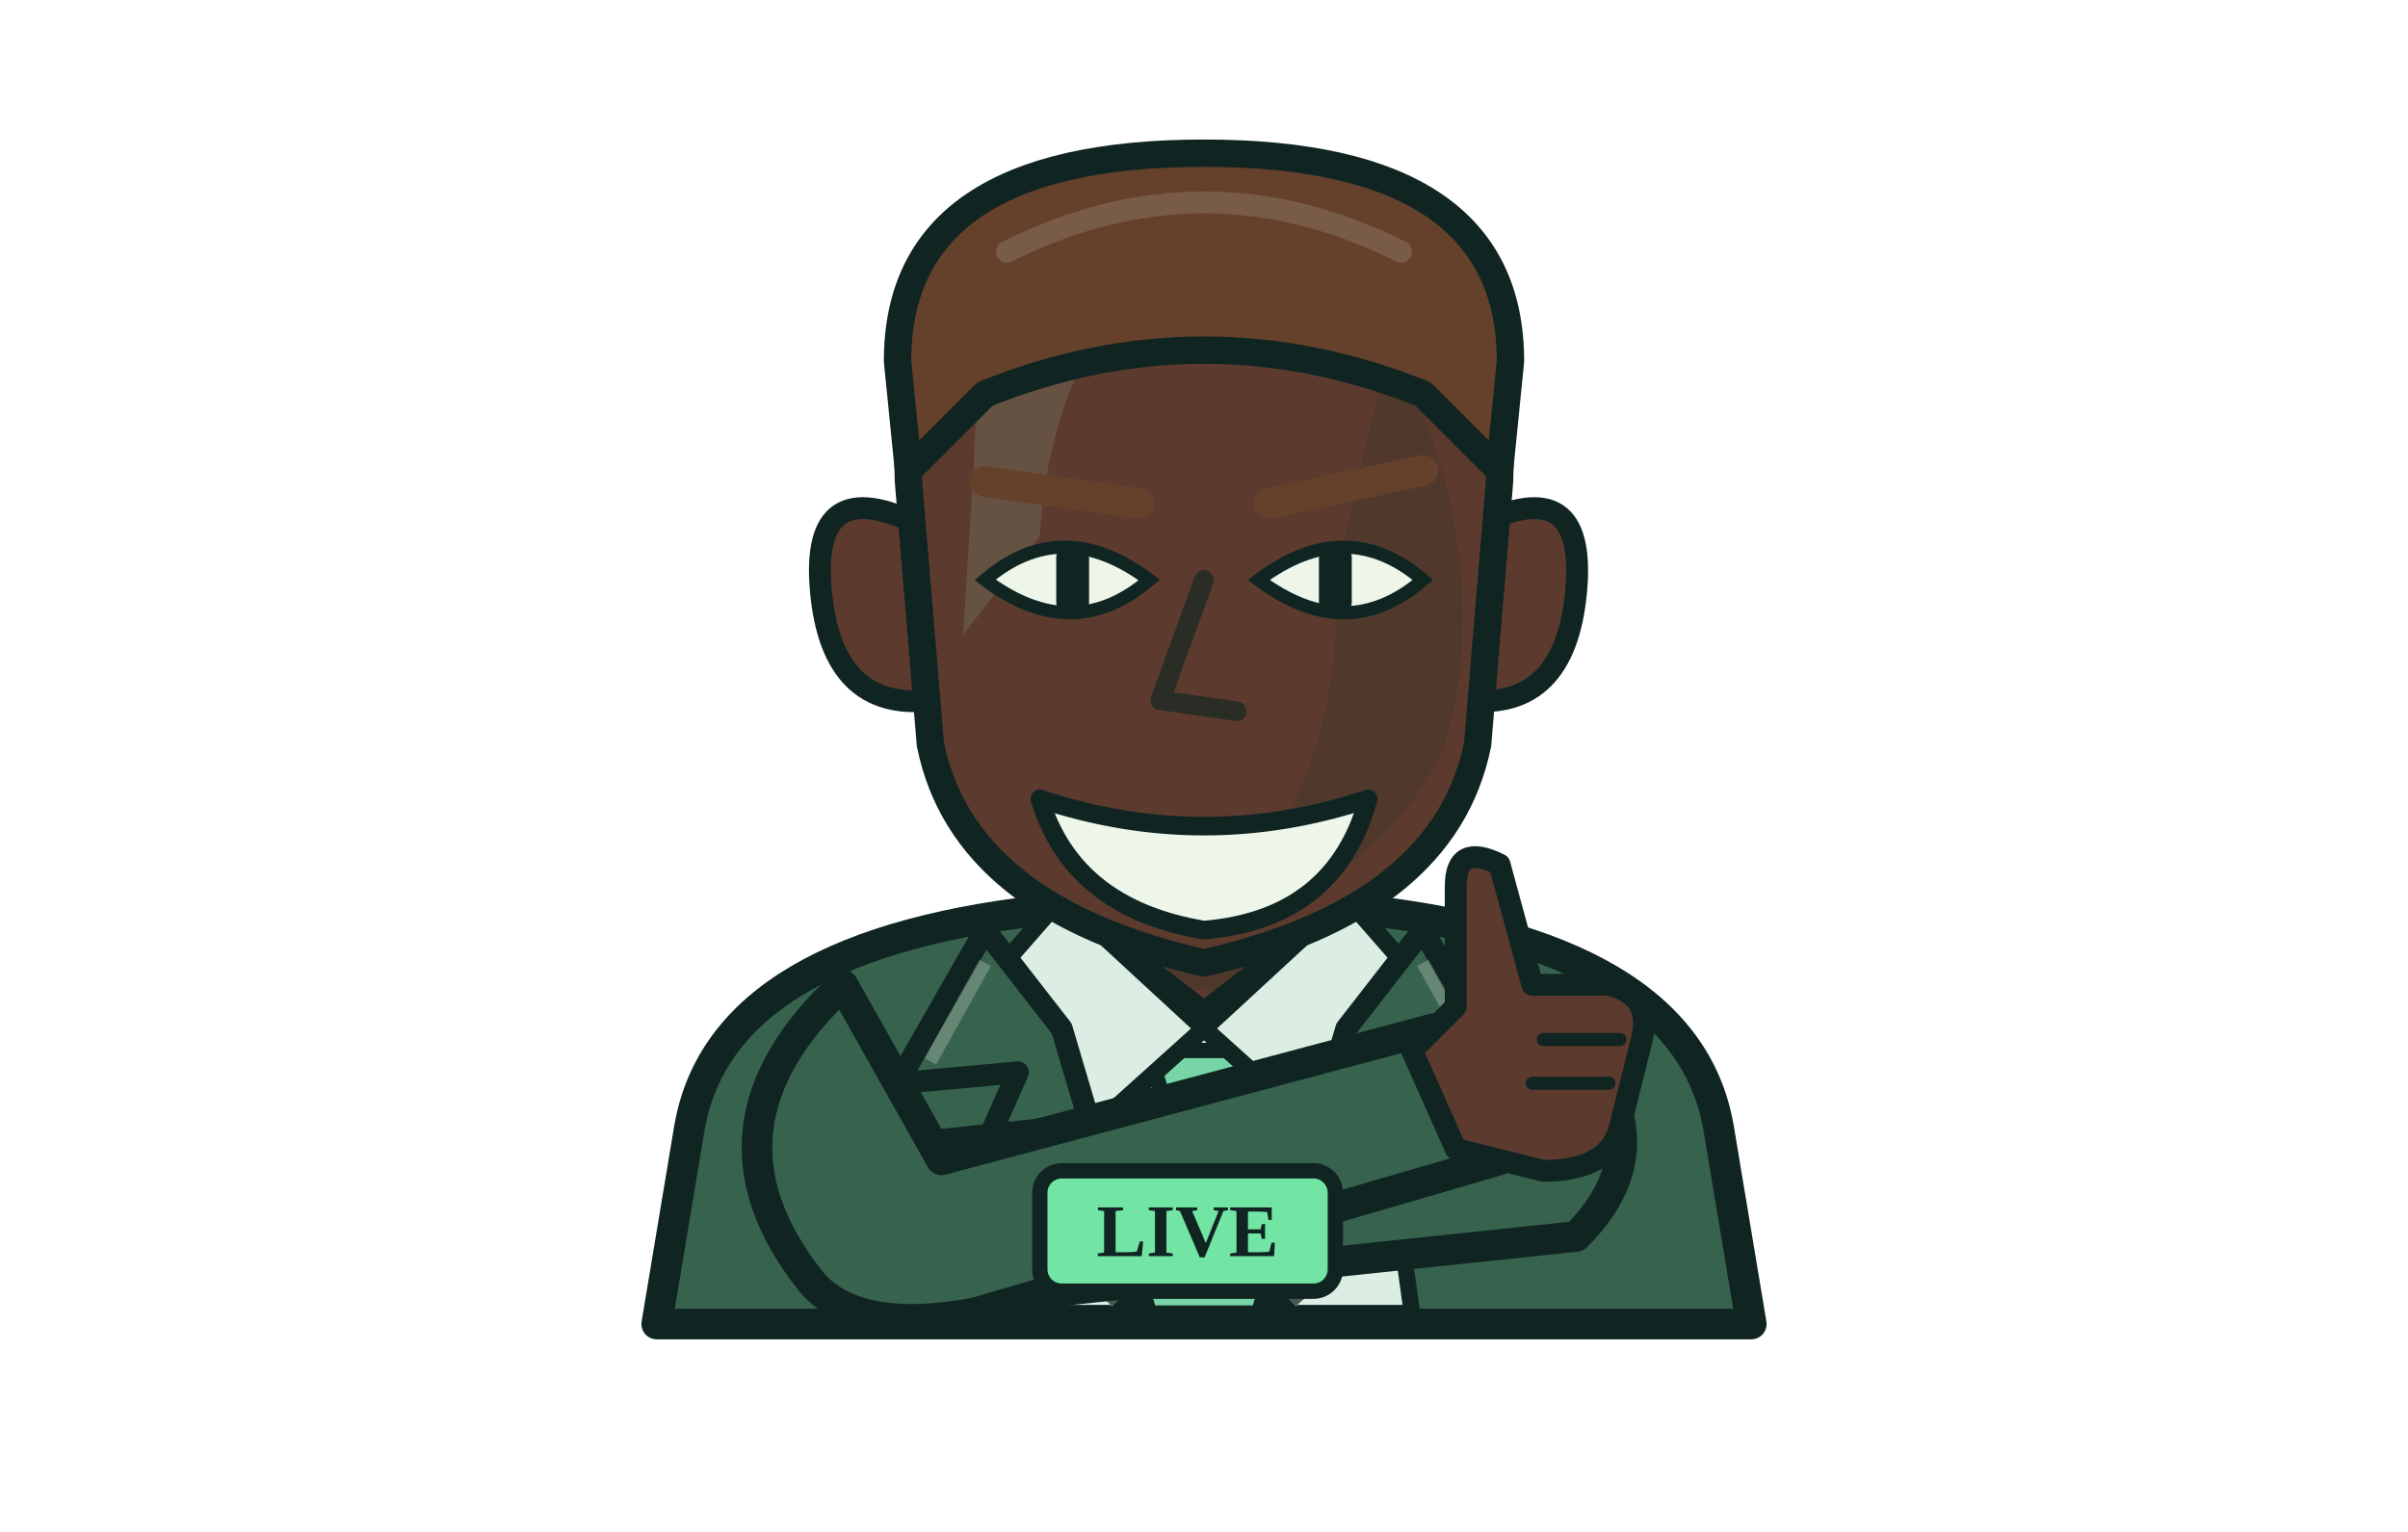
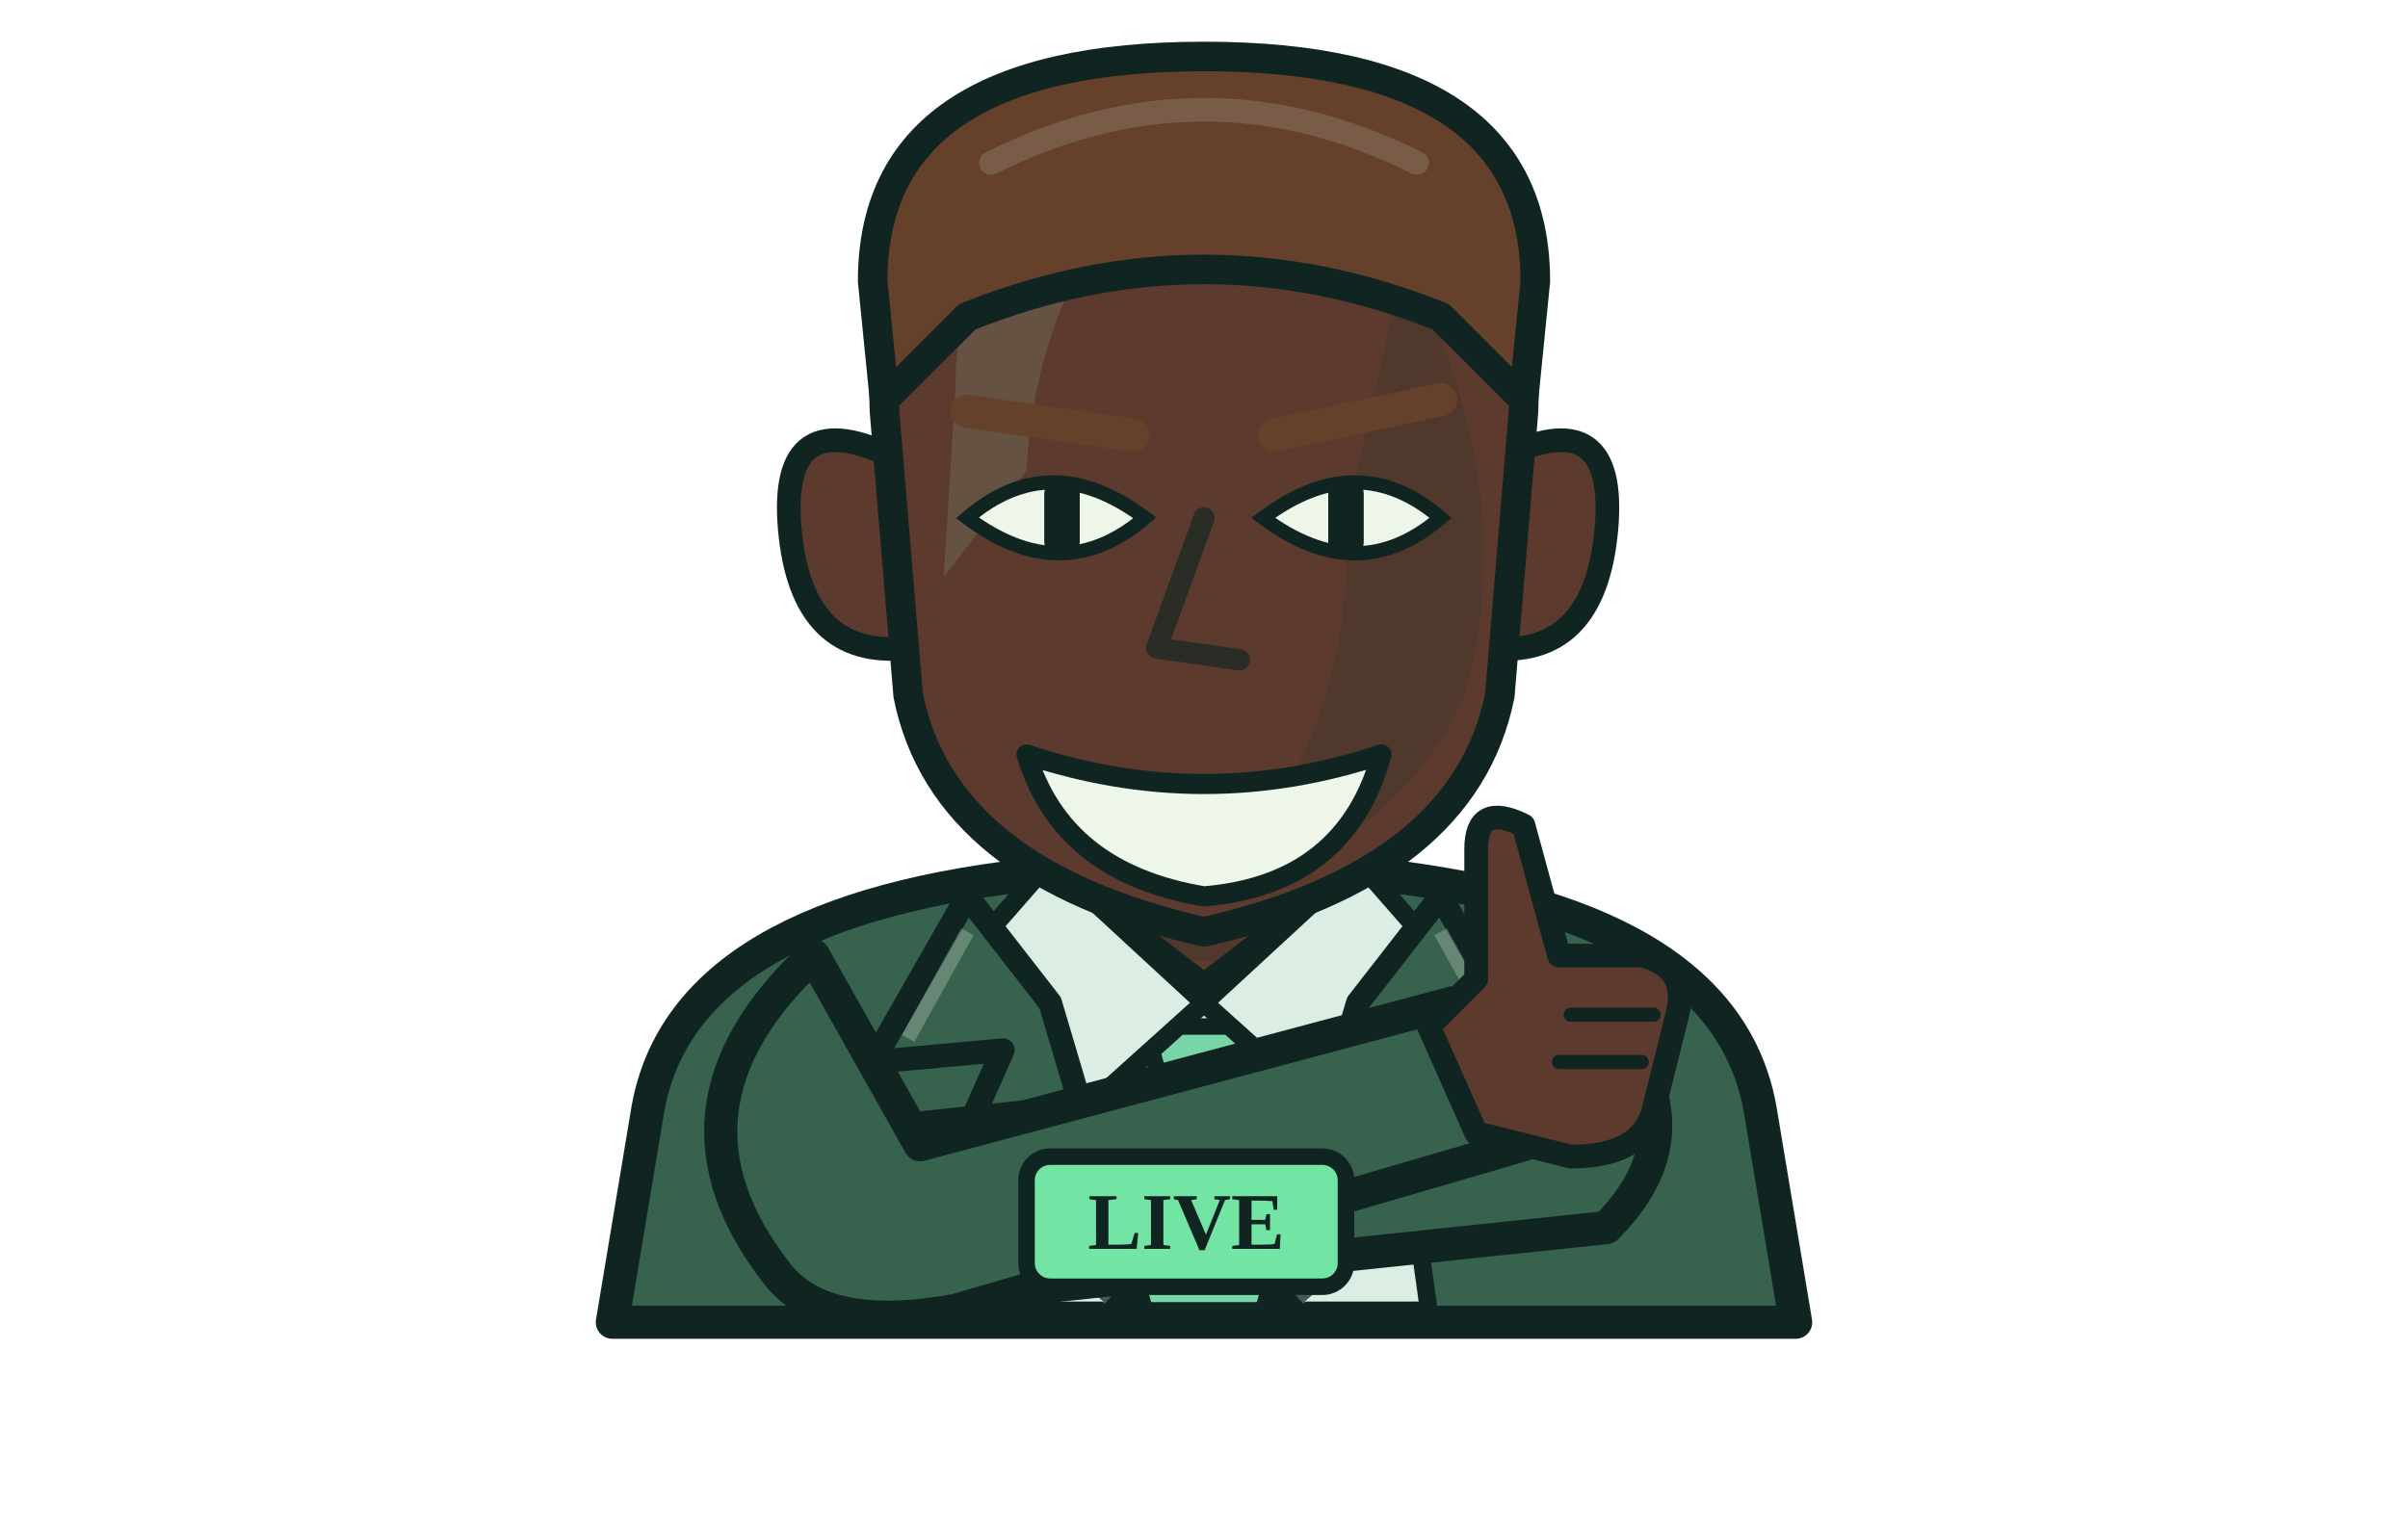
<svg xmlns="http://www.w3.org/2000/svg" viewBox="-50 0 220 140" width="220" height="140" class="avatar" aria-hidden="true" focusable="false" data-render-mode="hero" data-pose="male-live-crossed">
-   <path d="M49 75h22l2 20-13 10-13-10Z" fill="#5c3b2e" stroke="#102522" stroke-width="2" />
-   <path d="M49 77q11 11 22 0v10q-11 7-22 0Z" fill="#102522" opacity=".16" />
-   <path d="M10 121l3-18q3-17 34-20l13 10 13-10q31 3 34 20l3 18Z" fill="#37634e" stroke="#102522" stroke-width="2.8" stroke-linejoin="round" />
-   <path d="M46 84l14 10 14-10 5 36H41Z" fill="#dceee4" stroke="#102522" stroke-width="1.5" />
-   <path d="M55 96h10l-2 7 4 17H53l4-17Z" fill="#78d5a8" stroke="#102522" stroke-width="1.4" stroke-linejoin="round" />
-   <path d="M47 82l13 12-10 9-10-13Zm26 0L60 94l10 9 10-13Z" fill="#dceee4" stroke="#102522" stroke-width="1.6" stroke-linejoin="round" />
-   <path d="M40 85l-8 14 11-1-4 9 16 14-8-27Zm40 0 8 14-11-1 4 9-16 14 8-27Z" fill="#37634e" stroke="#102522" stroke-width="2" stroke-linejoin="round" />
-   <path d="M40 88l-5 9m45-9 5 9M40 108l12 11m28-11-12 11" fill="none" stroke="#eef5e9" stroke-width="1.2" opacity=".25" />
-   <path d="M34 48q-10-5-9 6t10 10m50-16q10-5 9 6t-10 10" fill="#5c3b2e" stroke="#102522" stroke-width="2" />
-   <path d="M33 44Q32 16 60 16q28 0 27 28l-2 24Q82 83 60 88q-22-5-25-20Z" fill="#5c3b2e" stroke="#102522" stroke-width="2.5" stroke-linejoin="round" />
-   <path d="M77 31q10 20 5 37-5 12-22 18 13-15 12-33Z" fill="#102522" opacity=".14" />
-   <path d="M39 42q0-18 18-19-11 9-12 26l-7 9Z" fill="#a6e1ba" opacity=".14" />
-   <path d="M33 43l-1-10q0-19 28-19t28 19l-1 10-7-7q-20-8-40 0Z" fill="#65412b" stroke="#102522" stroke-width="2.5" stroke-linejoin="round" />
-   <path d="M42 23q18-9 36 0" fill="none" stroke="#eef5e9" stroke-width="2" opacity=".15" stroke-linecap="round" />
-   <path d="M40 53q7-6 15 0-7 6-15 0Zm25 0q8-6 15 0-7 6-15 0Z" fill="#eef5e9" stroke="#102522" stroke-width="1.2" />
-   <path d="M48 51v4m24-4v4" stroke="#102522" stroke-width="3" stroke-linecap="round" />
-   <path d="M40 44l14 2m12 0 14-3" fill="none" stroke="#65412b" stroke-width="2.8" stroke-linecap="round" />
-   <path d="M60 53l-4 11 7 1" fill="none" stroke="#102522" stroke-width="1.8" stroke-linecap="round" stroke-linejoin="round" opacity=".65" />
-   <g data-avatar-layer="pose-front" stroke-linejoin="round" stroke-linecap="round">
-     <path d="M87 89Q105 102 94 113L37 119 32 105 79 100Z" fill="#37634e" stroke="#102522" stroke-width="2.8" />
-     <path d="M33 104L24 101Q20 100 20 104L25 110 37 112Z" fill="#5c3b2e" stroke="#102522" stroke-width="2" />
-     <path d="M27 90Q13 103 24 117Q28 122 39 120L87 106 81 94 36 106Z" fill="#37634e" stroke="#102522" stroke-width="2.8" />
-     <path d="M79 96L83 92 83 81Q83 77 87 79L90 90 97 90Q101 91 100 95L98 103Q97 107 91 107L83 105Z" fill="#5c3b2e" stroke="#102522" stroke-width="2" />
-     <path d="M91 95h7M90 99h7" fill="none" stroke="#102522" stroke-width="1.2" />
+   <g transform="translate(-4.8649 -9.973) scale(1.081081)">
+     <path d="M49 75h22l2 20-13 10-13-10Z" fill="#5c3b2e" stroke="#102522" stroke-width="2" />
+     <path d="M49 77q11 11 22 0v10q-11 7-22 0Z" fill="#102522" opacity=".16" />
+     <path d="M10 121l3-18q3-17 34-20l13 10 13-10q31 3 34 20l3 18Z" fill="#37634e" stroke="#102522" stroke-width="2.8" stroke-linejoin="round" />
+     <path d="M46 84l14 10 14-10 5 36H41Z" fill="#dceee4" stroke="#102522" stroke-width="1.5" />
+     <path d="M55 96h10l-2 7 4 17H53l4-17Z" fill="#78d5a8" stroke="#102522" stroke-width="1.4" stroke-linejoin="round" />
+     <path d="M47 82l13 12-10 9-10-13Zm26 0L60 94l10 9 10-13Z" fill="#dceee4" stroke="#102522" stroke-width="1.6" stroke-linejoin="round" />
+     <path d="M40 85l-8 14 11-1-4 9 16 14-8-27Zm40 0 8 14-11-1 4 9-16 14 8-27Z" fill="#37634e" stroke="#102522" stroke-width="2" stroke-linejoin="round" />
+     <path d="M40 88l-5 9m45-9 5 9M40 108l12 11m28-11-12 11" fill="none" stroke="#eef5e9" stroke-width="1.2" opacity=".25" />
+     <path d="M34 48q-10-5-9 6t10 10m50-16q10-5 9 6t-10 10" fill="#5c3b2e" stroke="#102522" stroke-width="2" />
+     <path d="M33 44Q32 16 60 16q28 0 27 28l-2 24Q82 83 60 88q-22-5-25-20Z" fill="#5c3b2e" stroke="#102522" stroke-width="2.5" stroke-linejoin="round" />
+     <path d="M77 31q10 20 5 37-5 12-22 18 13-15 12-33Z" fill="#102522" opacity=".14" />
+     <path d="M39 42q0-18 18-19-11 9-12 26l-7 9Z" fill="#a6e1ba" opacity=".14" />
+     <path d="M33 43l-1-10q0-19 28-19t28 19l-1 10-7-7q-20-8-40 0Z" fill="#65412b" stroke="#102522" stroke-width="2.5" stroke-linejoin="round" />
+     <path d="M42 23q18-9 36 0" fill="none" stroke="#eef5e9" stroke-width="2" opacity=".15" stroke-linecap="round" />
+     <path d="M40 53q7-6 15 0-7 6-15 0Zm25 0q8-6 15 0-7 6-15 0Z" fill="#eef5e9" stroke="#102522" stroke-width="1.2" />
+     <path d="M48 51v4m24-4v4" stroke="#102522" stroke-width="3" stroke-linecap="round" />
+     <path d="M40 44l14 2m12 0 14-3" fill="none" stroke="#65412b" stroke-width="2.8" stroke-linecap="round" />
+     <path d="M60 53l-4 11 7 1" fill="none" stroke="#102522" stroke-width="1.8" stroke-linecap="round" stroke-linejoin="round" opacity=".65" />
+     <g data-avatar-layer="pose-front" stroke-linejoin="round" stroke-linecap="round">
+       <path d="M87 89Q105 102 94 113L37 119 32 105 79 100Z" fill="#37634e" stroke="#102522" stroke-width="2.8" />
+       <path d="M33 104L24 101Q20 100 20 104L25 110 37 112Z" fill="#5c3b2e" stroke="#102522" stroke-width="2" />
+       <path d="M27 90Q13 103 24 117Q28 122 39 120L87 106 81 94 36 106Z" fill="#37634e" stroke="#102522" stroke-width="2.8" />
+       <path d="M79 96L83 92 83 81Q83 77 87 79L90 90 97 90Q101 91 100 95L98 103Q97 107 91 107L83 105Z" fill="#5c3b2e" stroke="#102522" stroke-width="2" />
+       <path d="M91 95h7M90 99h7" fill="none" stroke="#102522" stroke-width="1.2" />
+     </g>
+     <g data-avatar-layer="live-badge" transform="translate(-32 10)">
+       <rect x="77" y="97" width="27" height="11" rx="2" fill="#72e4a3" stroke="#102522" stroke-width="1.4" />
+       <text x="90.5" y="104.8" text-anchor="middle" font-size="6.8" font-weight="800" fill="#102522">LIVE</text>
+     </g>
+     <path data-avatar-layer="pose-smile" d="M45 73Q60 78 75 73Q72 84 60 85Q48 83 45 73Z" fill="#eef5e9" stroke="#102522" stroke-width="1.7" stroke-linecap="round" stroke-linejoin="round" />
  </g>
-   <g data-avatar-layer="live-badge" transform="translate(-32 10)">
-     <rect x="77" y="97" width="27" height="11" rx="2" fill="#72e4a3" stroke="#102522" stroke-width="1.4" />
-     <text x="90.5" y="104.8" text-anchor="middle" font-size="6.8" font-weight="800" fill="#102522">LIVE</text>
-   </g>
-   <path data-avatar-layer="pose-smile" d="M45 73Q60 78 75 73Q72 84 60 85Q48 83 45 73Z" fill="#eef5e9" stroke="#102522" stroke-width="1.7" stroke-linecap="round" stroke-linejoin="round" />
</svg>
